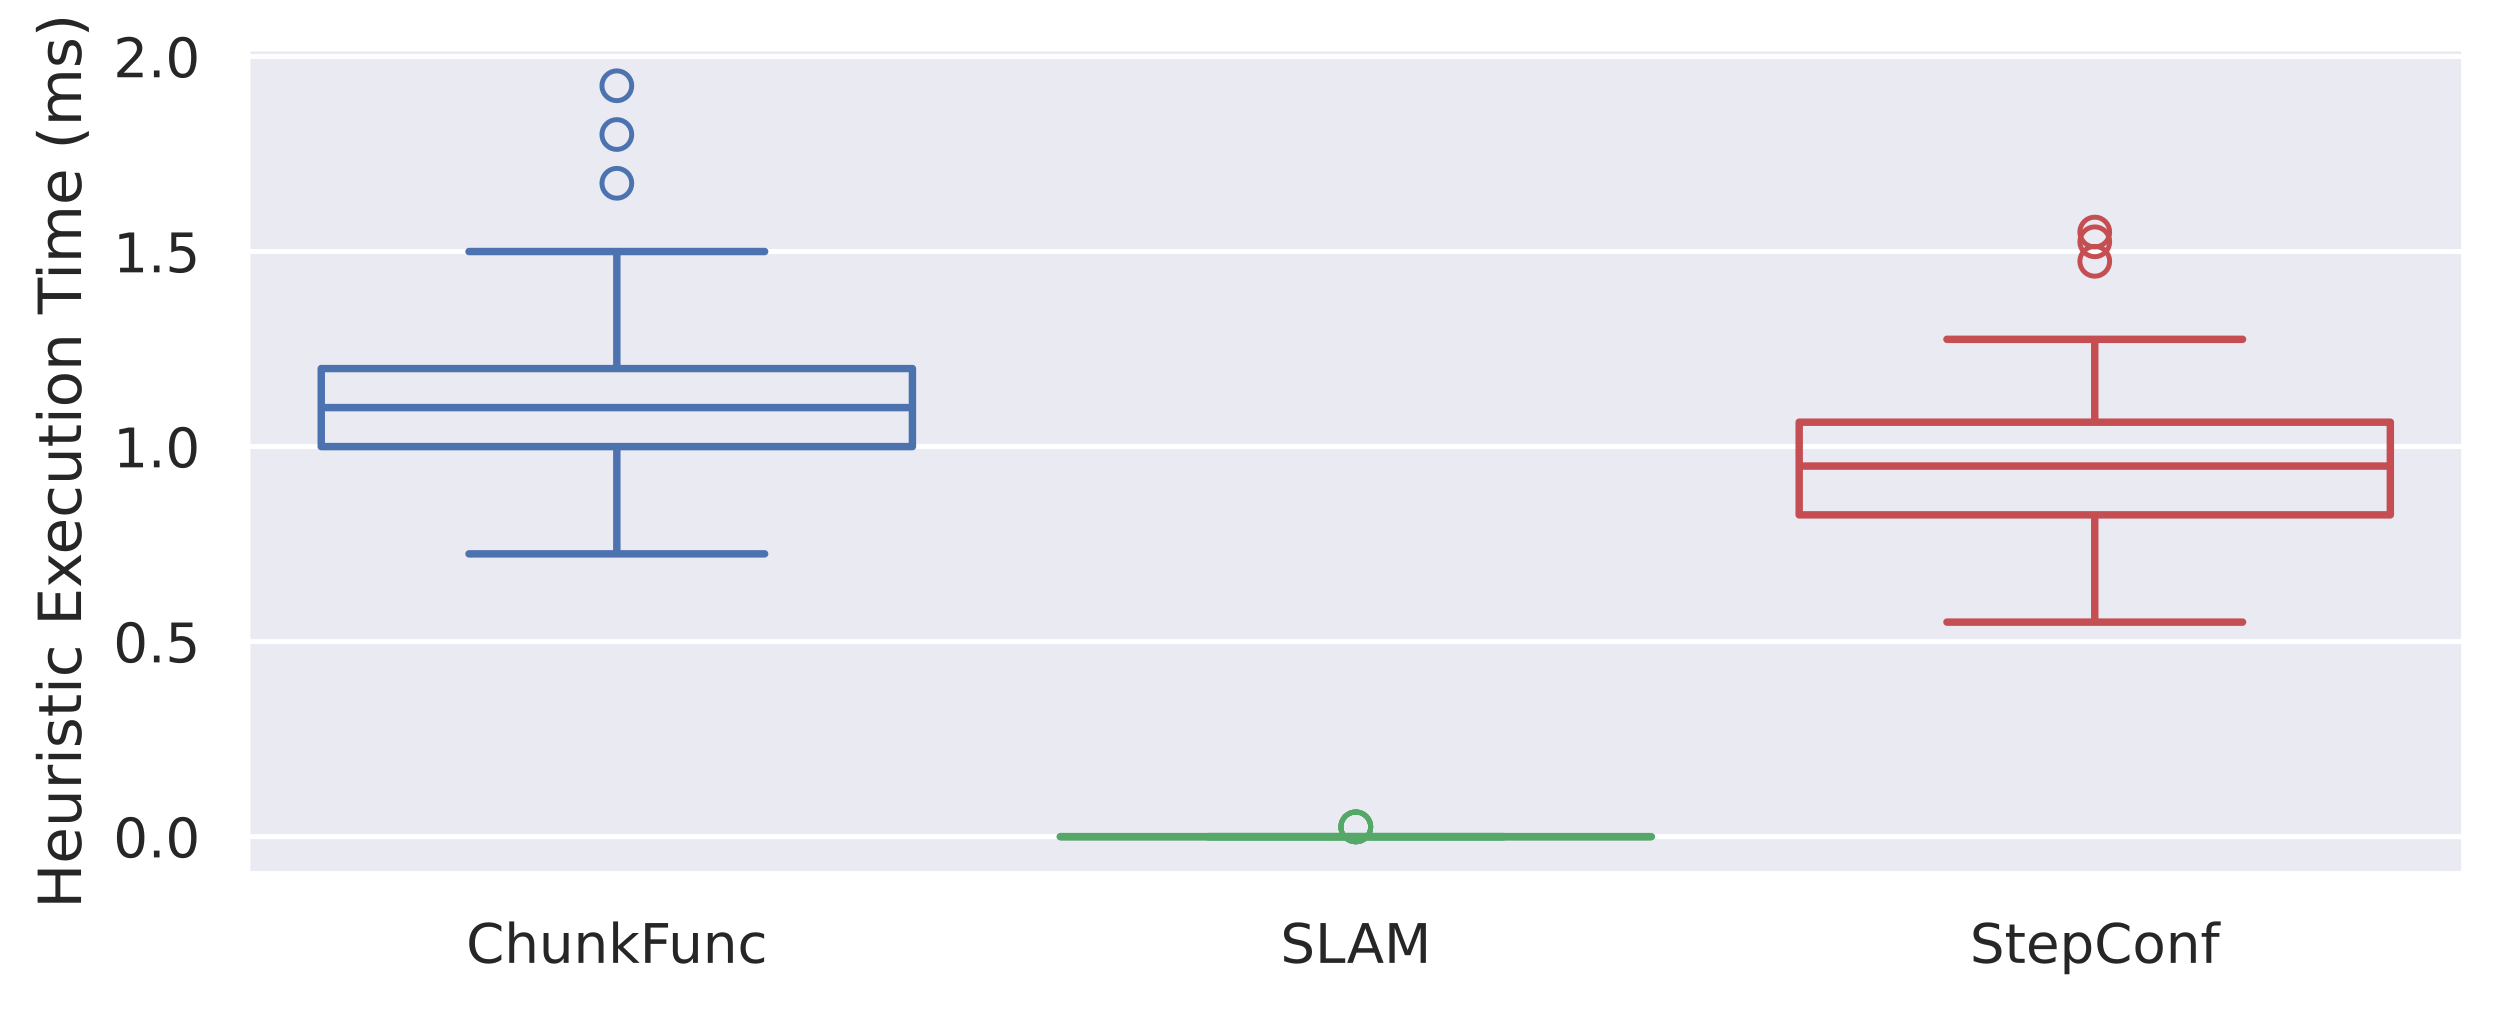
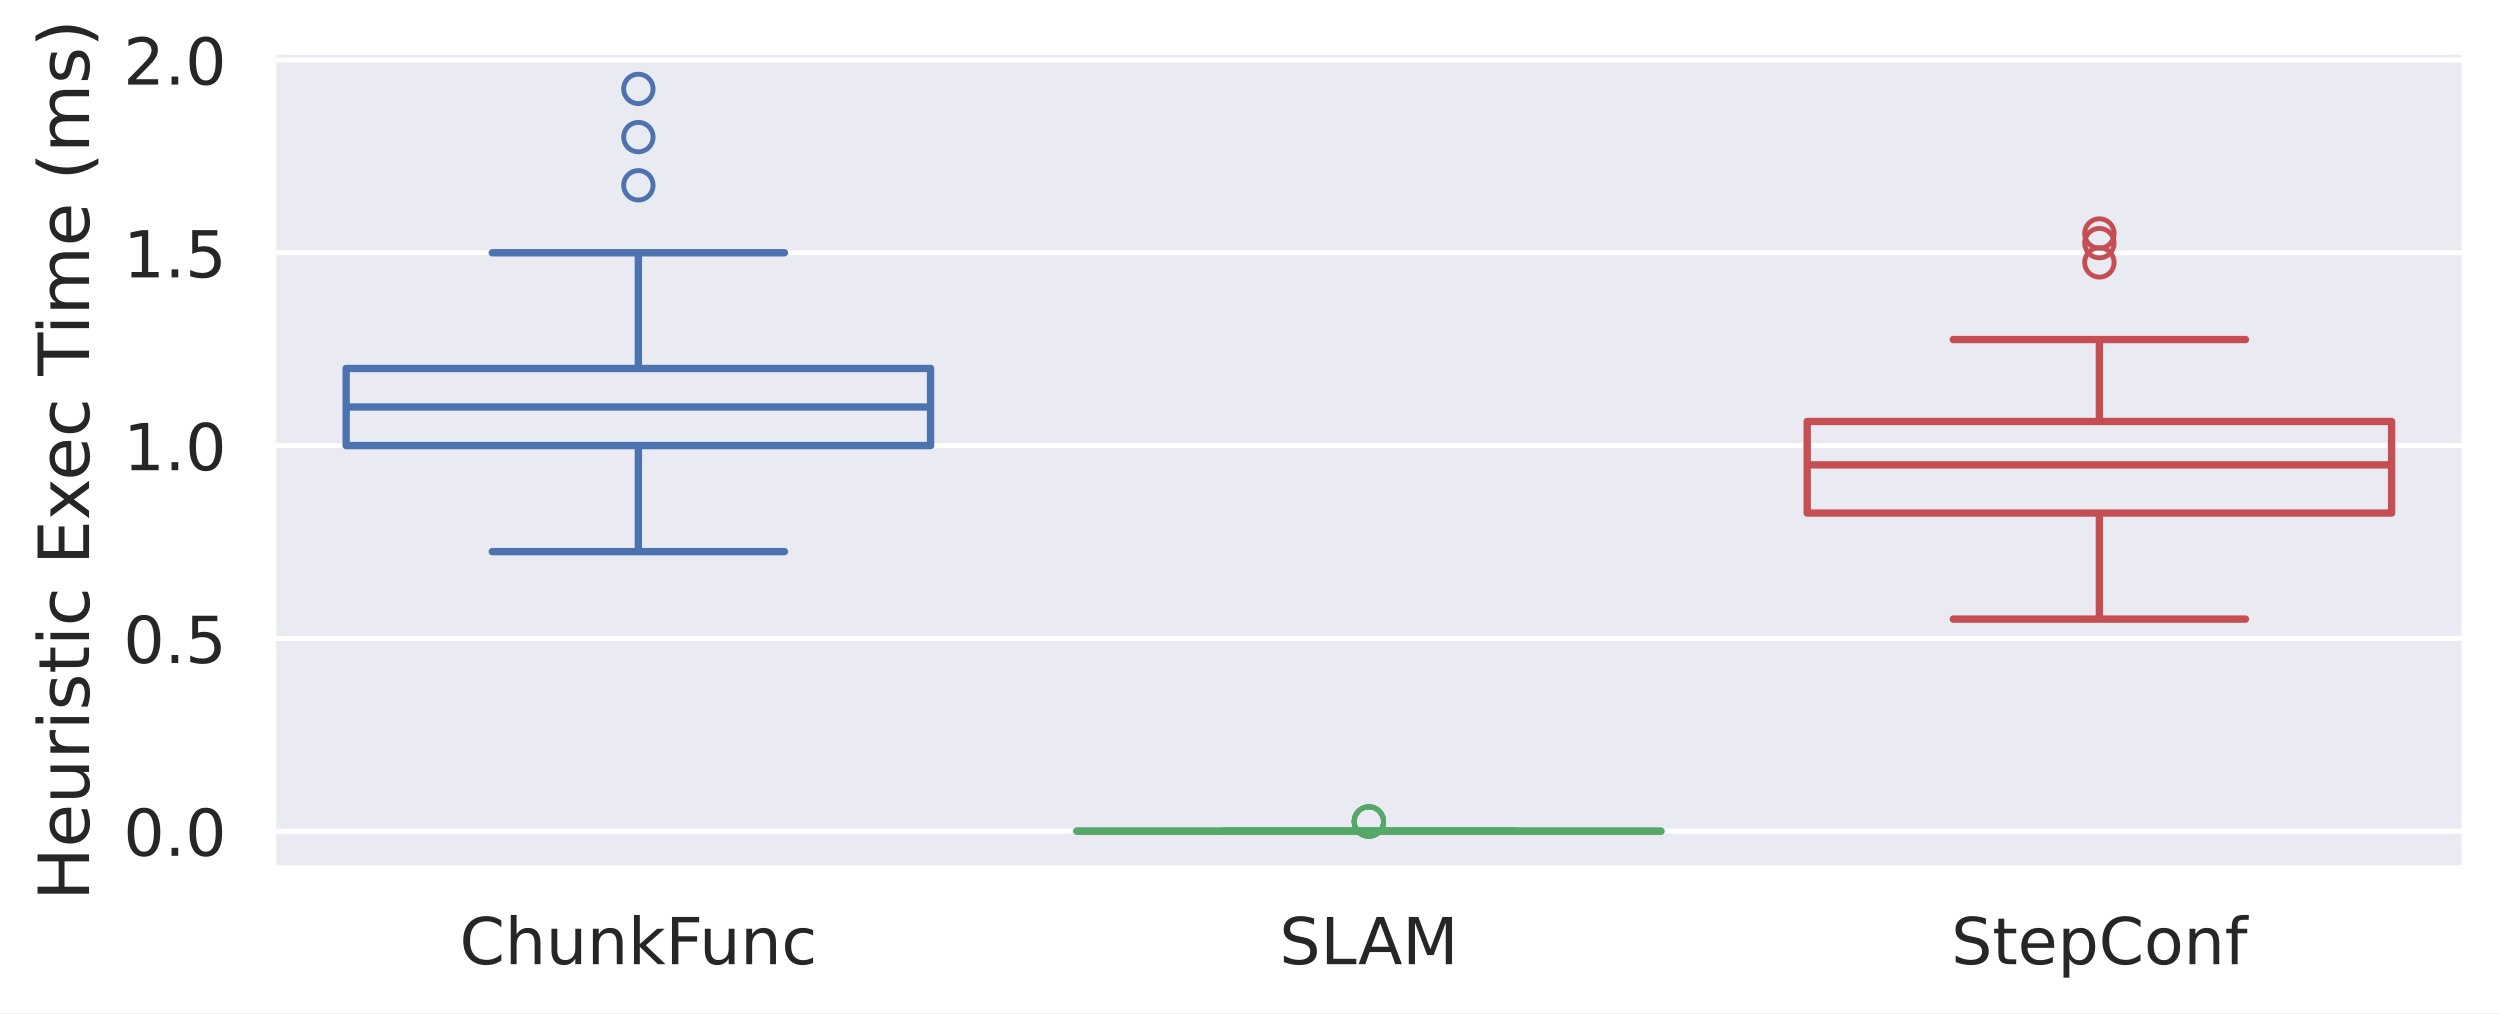
- <svg xmlns="http://www.w3.org/2000/svg" xmlns:xlink="http://www.w3.org/1999/xlink" width="503.407pt" height="203.376pt" viewBox="0 0 503.407 203.376" version="1.1">
+ <svg xmlns="http://www.w3.org/2000/svg" xmlns:xlink="http://www.w3.org/1999/xlink" width="509.229pt" height="206.341pt" viewBox="0 0 509.229 206.341" version="1.1">
  <defs>
    <style type="text/css">*{stroke-linejoin: round; stroke-linecap: butt}</style>
  </defs>
  <g id="figure_1">
    <g id="patch_1">
-       <path d="M 0 203.376  L 503.407 203.376  L 503.407 0  L 0 0  z " style="fill: #ffffff" />
+       <path d="M 0 206.341  L 509.229 206.341  L 509.229 0  L 0 0  z " style="fill: #ffffff" />
    </g>
    <g id="axes_1">
      <g id="patch_2">
-         <path d="M 49.807 176.03  L 496.207 176.03  L 496.207 9.71  L 49.807 9.71  z " style="fill: #eaeaf2" />
+         <path d="M 55.629 176.866  L 502.029 176.866  L 502.029 10.546  L 55.629 10.546  z " style="fill: #eaeaf2" />
      </g>
      <g id="matplotlib.axis_1">
        <g id="xtick_1">
          <g id="text_1">
-             <g style="fill: #262626" transform="translate(93.86867 193.8883) scale(0.11 -0.11)">
+             <g style="fill: #262626" transform="translate(93.62241 196.3958) scale(0.132 -0.132)">
              <defs>
                <path id="DejaVuSans-43" d="M 4122 4306  L 4122 3641  Q 3803 3938 3442 4084  Q 3081 4231 2675 4231  Q 1875 4231 1450 3742  Q 1025 3253 1025 2328  Q 1025 1406 1450 917  Q 1875 428 2675 428  Q 3081 428 3442 575  Q 3803 722 4122 1019  L 4122 359  Q 3791 134 3420 21  Q 3050 -91 2638 -91  Q 1578 -91 968 557  Q 359 1206 359 2328  Q 359 3453 968 4101  Q 1578 4750 2638 4750  Q 3056 4750 3426 4639  Q 3797 4528 4122 4306  z " transform="scale(0.015625)" />
                <path id="DejaVuSans-68" d="M 3513 2113  L 3513 0  L 2938 0  L 2938 2094  Q 2938 2591 2744 2837  Q 2550 3084 2163 3084  Q 1697 3084 1428 2787  Q 1159 2491 1159 1978  L 1159 0  L 581 0  L 581 4863  L 1159 4863  L 1159 2956  Q 1366 3272 1645 3428  Q 1925 3584 2291 3584  Q 2894 3584 3203 3211  Q 3513 2838 3513 2113  z " transform="scale(0.015625)" />
                <path id="DejaVuSans-75" d="M 544 1381  L 544 3500  L 1119 3500  L 1119 1403  Q 1119 906 1312 657  Q 1506 409 1894 409  Q 2359 409 2629 706  Q 2900 1003 2900 1516  L 2900 3500  L 3475 3500  L 3475 0  L 2900 0  L 2900 538  Q 2691 219 2414 64  Q 2138 -91 1772 -91  Q 1169 -91 856 284  Q 544 659 544 1381  z M 1991 3584  L 1991 3584  z " transform="scale(0.015625)" />
                <path id="DejaVuSans-6e" d="M 3513 2113  L 3513 0  L 2938 0  L 2938 2094  Q 2938 2591 2744 2837  Q 2550 3084 2163 3084  Q 1697 3084 1428 2787  Q 1159 2491 1159 1978  L 1159 0  L 581 0  L 581 3500  L 1159 3500  L 1159 2956  Q 1366 3272 1645 3428  Q 1925 3584 2291 3584  Q 2894 3584 3203 3211  Q 3513 2838 3513 2113  z " transform="scale(0.015625)" />
                <path id="DejaVuSans-6b" d="M 581 4863  L 1159 4863  L 1159 1991  L 2875 3500  L 3609 3500  L 1753 1863  L 3688 0  L 2938 0  L 1159 1709  L 1159 0  L 581 0  L 581 4863  z " transform="scale(0.015625)" />
                <path id="DejaVuSans-46" d="M 628 4666  L 3309 4666  L 3309 4134  L 1259 4134  L 1259 2759  L 3109 2759  L 3109 2228  L 1259 2228  L 1259 0  L 628 0  L 628 4666  z " transform="scale(0.015625)" />
                <path id="DejaVuSans-63" d="M 3122 3366  L 3122 2828  Q 2878 2963 2633 3030  Q 2388 3097 2138 3097  Q 1578 3097 1268 2742  Q 959 2388 959 1747  Q 959 1106 1268 751  Q 1578 397 2138 397  Q 2388 397 2633 464  Q 2878 531 3122 666  L 3122 134  Q 2881 22 2623 -34  Q 2366 -91 2075 -91  Q 1284 -91 818 406  Q 353 903 353 1747  Q 353 2603 823 3093  Q 1294 3584 2113 3584  Q 2378 3584 2631 3529  Q 2884 3475 3122 3366  z " transform="scale(0.015625)" />
              </defs>
              <use xlink:href="#DejaVuSans-43" />
              <use xlink:href="#DejaVuSans-68" x="69.824" />
              <use xlink:href="#DejaVuSans-75" x="133.203" />
              <use xlink:href="#DejaVuSans-6e" x="196.582" />
              <use xlink:href="#DejaVuSans-6b" x="259.961" />
              <use xlink:href="#DejaVuSans-46" x="317.871" />
              <use xlink:href="#DejaVuSans-75" x="369.891" />
              <use xlink:href="#DejaVuSans-6e" x="433.27" />
              <use xlink:href="#DejaVuSans-63" x="496.648" />
            </g>
          </g>
        </g>
        <g id="xtick_2">
          <g id="text_2">
-             <g style="fill: #262626" transform="translate(257.8195 193.8883) scale(0.11 -0.11)">
+             <g style="fill: #262626" transform="translate(260.6033 196.3958) scale(0.132 -0.132)">
              <defs>
                <path id="DejaVuSans-53" d="M 3425 4513  L 3425 3897  Q 3066 4069 2747 4153  Q 2428 4238 2131 4238  Q 1616 4238 1336 4038  Q 1056 3838 1056 3469  Q 1056 3159 1242 3001  Q 1428 2844 1947 2747  L 2328 2669  Q 3034 2534 3370 2195  Q 3706 1856 3706 1288  Q 3706 609 3251 259  Q 2797 -91 1919 -91  Q 1588 -91 1214 -16  Q 841 59 441 206  L 441 856  Q 825 641 1194 531  Q 1563 422 1919 422  Q 2459 422 2753 634  Q 3047 847 3047 1241  Q 3047 1584 2836 1778  Q 2625 1972 2144 2069  L 1759 2144  Q 1053 2284 737 2584  Q 422 2884 422 3419  Q 422 4038 858 4394  Q 1294 4750 2059 4750  Q 2388 4750 2728 4690  Q 3069 4631 3425 4513  z " transform="scale(0.015625)" />
                <path id="DejaVuSans-4c" d="M 628 4666  L 1259 4666  L 1259 531  L 3531 531  L 3531 0  L 628 0  L 628 4666  z " transform="scale(0.015625)" />
                <path id="DejaVuSans-41" d="M 2188 4044  L 1331 1722  L 3047 1722  L 2188 4044  z M 1831 4666  L 2547 4666  L 4325 0  L 3669 0  L 3244 1197  L 1141 1197  L 716 0  L 50 0  L 1831 4666  z " transform="scale(0.015625)" />
                <path id="DejaVuSans-4d" d="M 628 4666  L 1569 4666  L 2759 1491  L 3956 4666  L 4897 4666  L 4897 0  L 4281 0  L 4281 4097  L 3078 897  L 2444 897  L 1241 4097  L 1241 0  L 628 0  L 628 4666  z " transform="scale(0.015625)" />
              </defs>
              <use xlink:href="#DejaVuSans-53" />
              <use xlink:href="#DejaVuSans-4c" x="63.477" />
              <use xlink:href="#DejaVuSans-41" x="121.439" />
              <use xlink:href="#DejaVuSans-4d" x="189.848" />
            </g>
          </g>
        </g>
        <g id="xtick_3">
          <g id="text_3">
-             <g style="fill: #262626" transform="translate(396.6559 193.8883) scale(0.11 -0.11)">
+             <g style="fill: #262626" transform="translate(397.447 196.3958) scale(0.132 -0.132)">
              <defs>
                <path id="DejaVuSans-74" d="M 1172 4494  L 1172 3500  L 2356 3500  L 2356 3053  L 1172 3053  L 1172 1153  Q 1172 725 1289 603  Q 1406 481 1766 481  L 2356 481  L 2356 0  L 1766 0  Q 1100 0 847 248  Q 594 497 594 1153  L 594 3053  L 172 3053  L 172 3500  L 594 3500  L 594 4494  L 1172 4494  z " transform="scale(0.015625)" />
                <path id="DejaVuSans-65" d="M 3597 1894  L 3597 1613  L 953 1613  Q 991 1019 1311 708  Q 1631 397 2203 397  Q 2534 397 2845 478  Q 3156 559 3463 722  L 3463 178  Q 3153 47 2828 -22  Q 2503 -91 2169 -91  Q 1331 -91 842 396  Q 353 884 353 1716  Q 353 2575 817 3079  Q 1281 3584 2069 3584  Q 2775 3584 3186 3129  Q 3597 2675 3597 1894  z M 3022 2063  Q 3016 2534 2758 2815  Q 2500 3097 2075 3097  Q 1594 3097 1305 2825  Q 1016 2553 972 2059  L 3022 2063  z " transform="scale(0.015625)" />
                <path id="DejaVuSans-70" d="M 1159 525  L 1159 -1331  L 581 -1331  L 581 3500  L 1159 3500  L 1159 2969  Q 1341 3281 1617 3432  Q 1894 3584 2278 3584  Q 2916 3584 3314 3078  Q 3713 2572 3713 1747  Q 3713 922 3314 415  Q 2916 -91 2278 -91  Q 1894 -91 1617 61  Q 1341 213 1159 525  z M 3116 1747  Q 3116 2381 2855 2742  Q 2594 3103 2138 3103  Q 1681 3103 1420 2742  Q 1159 2381 1159 1747  Q 1159 1113 1420 752  Q 1681 391 2138 391  Q 2594 391 2855 752  Q 3116 1113 3116 1747  z " transform="scale(0.015625)" />
                <path id="DejaVuSans-6f" d="M 1959 3097  Q 1497 3097 1228 2736  Q 959 2375 959 1747  Q 959 1119 1226 758  Q 1494 397 1959 397  Q 2419 397 2687 759  Q 2956 1122 2956 1747  Q 2956 2369 2687 2733  Q 2419 3097 1959 3097  z M 1959 3584  Q 2709 3584 3137 3096  Q 3566 2609 3566 1747  Q 3566 888 3137 398  Q 2709 -91 1959 -91  Q 1206 -91 779 398  Q 353 888 353 1747  Q 353 2609 779 3096  Q 1206 3584 1959 3584  z " transform="scale(0.015625)" />
                <path id="DejaVuSans-66" d="M 2375 4863  L 2375 4384  L 1825 4384  Q 1516 4384 1395 4259  Q 1275 4134 1275 3809  L 1275 3500  L 2222 3500  L 2222 3053  L 1275 3053  L 1275 0  L 697 0  L 697 3053  L 147 3053  L 147 3500  L 697 3500  L 697 3744  Q 697 4328 969 4595  Q 1241 4863 1831 4863  L 2375 4863  z " transform="scale(0.015625)" />
              </defs>
              <use xlink:href="#DejaVuSans-53" />
              <use xlink:href="#DejaVuSans-74" x="63.477" />
              <use xlink:href="#DejaVuSans-65" x="102.686" />
              <use xlink:href="#DejaVuSans-70" x="164.209" />
              <use xlink:href="#DejaVuSans-43" x="227.686" />
              <use xlink:href="#DejaVuSans-6f" x="297.51" />
              <use xlink:href="#DejaVuSans-6e" x="358.691" />
              <use xlink:href="#DejaVuSans-66" x="422.07" />
            </g>
          </g>
        </g>
      </g>
      <g id="matplotlib.axis_2">
        <g id="ytick_1">
          <g id="line2d_1">
-             <path d="M 49.807 168.47  L 496.207 168.47  " clip-path="url(#pad2df14282)" style="fill: none; stroke: #ffffff; stroke-linecap: round" />
+             <path d="M 55.629 169.306  L 502.029 169.306  " clip-path="url(#p990faedbab)" style="fill: none; stroke: #ffffff; stroke-linecap: round" />
          </g>
          <g id="text_4">
-             <g style="fill: #262626" transform="translate(22.81375 172.6492) scale(0.11 -0.11)">
+             <g style="fill: #262626" transform="translate(25.1365 174.3208) scale(0.132 -0.132)">
              <defs>
                <path id="DejaVuSans-30" d="M 2034 4250  Q 1547 4250 1301 3770  Q 1056 3291 1056 2328  Q 1056 1369 1301 889  Q 1547 409 2034 409  Q 2525 409 2770 889  Q 3016 1369 3016 2328  Q 3016 3291 2770 3770  Q 2525 4250 2034 4250  z M 2034 4750  Q 2819 4750 3233 4129  Q 3647 3509 3647 2328  Q 3647 1150 3233 529  Q 2819 -91 2034 -91  Q 1250 -91 836 529  Q 422 1150 422 2328  Q 422 3509 836 4129  Q 1250 4750 2034 4750  z " transform="scale(0.015625)" />
                <path id="DejaVuSans-2e" d="M 684 794  L 1344 794  L 1344 0  L 684 0  L 684 794  z " transform="scale(0.015625)" />
              </defs>
              <use xlink:href="#DejaVuSans-30" />
              <use xlink:href="#DejaVuSans-2e" x="63.623" />
              <use xlink:href="#DejaVuSans-30" x="95.41" />
            </g>
          </g>
        </g>
        <g id="ytick_2">
          <g id="line2d_2">
-             <path d="M 49.807 129.197  L 496.207 129.197  " clip-path="url(#pad2df14282)" style="fill: none; stroke: #ffffff; stroke-linecap: round" />
+             <path d="M 55.629 130.033  L 502.029 130.033  " clip-path="url(#p990faedbab)" style="fill: none; stroke: #ffffff; stroke-linecap: round" />
          </g>
          <g id="text_5">
-             <g style="fill: #262626" transform="translate(22.81375 133.3765) scale(0.11 -0.11)">
+             <g style="fill: #262626" transform="translate(25.1365 135.0481) scale(0.132 -0.132)">
              <defs>
                <path id="DejaVuSans-35" d="M 691 4666  L 3169 4666  L 3169 4134  L 1269 4134  L 1269 2991  Q 1406 3038 1543 3061  Q 1681 3084 1819 3084  Q 2600 3084 3056 2656  Q 3513 2228 3513 1497  Q 3513 744 3044 326  Q 2575 -91 1722 -91  Q 1428 -91 1123 -41  Q 819 9 494 109  L 494 744  Q 775 591 1075 516  Q 1375 441 1709 441  Q 2250 441 2565 725  Q 2881 1009 2881 1497  Q 2881 1984 2565 2268  Q 2250 2553 1709 2553  Q 1456 2553 1204 2497  Q 953 2441 691 2322  L 691 4666  z " transform="scale(0.015625)" />
              </defs>
              <use xlink:href="#DejaVuSans-30" />
              <use xlink:href="#DejaVuSans-2e" x="63.623" />
              <use xlink:href="#DejaVuSans-35" x="95.41" />
            </g>
          </g>
        </g>
        <g id="ytick_3">
          <g id="line2d_3">
-             <path d="M 49.807 89.925  L 496.207 89.925  " clip-path="url(#pad2df14282)" style="fill: none; stroke: #ffffff; stroke-linecap: round" />
+             <path d="M 55.629 90.76  L 502.029 90.76  " clip-path="url(#p990faedbab)" style="fill: none; stroke: #ffffff; stroke-linecap: round" />
          </g>
          <g id="text_6">
-             <g style="fill: #262626" transform="translate(22.81375 94.10374) scale(0.11 -0.11)">
+             <g style="fill: #262626" transform="translate(25.1365 95.77539) scale(0.132 -0.132)">
              <defs>
                <path id="DejaVuSans-31" d="M 794 531  L 1825 531  L 1825 4091  L 703 3866  L 703 4441  L 1819 4666  L 2450 4666  L 2450 531  L 3481 531  L 3481 0  L 794 0  L 794 531  z " transform="scale(0.015625)" />
              </defs>
              <use xlink:href="#DejaVuSans-31" />
              <use xlink:href="#DejaVuSans-2e" x="63.623" />
              <use xlink:href="#DejaVuSans-30" x="95.41" />
            </g>
          </g>
        </g>
        <g id="ytick_4">
          <g id="line2d_4">
-             <path d="M 49.807 50.652  L 496.207 50.652  " clip-path="url(#pad2df14282)" style="fill: none; stroke: #ffffff; stroke-linecap: round" />
+             <path d="M 55.629 51.488  L 502.029 51.488  " clip-path="url(#p990faedbab)" style="fill: none; stroke: #ffffff; stroke-linecap: round" />
          </g>
          <g id="text_7">
-             <g style="fill: #262626" transform="translate(22.81375 54.83101) scale(0.11 -0.11)">
+             <g style="fill: #262626" transform="translate(25.1365 56.50267) scale(0.132 -0.132)">
              <use xlink:href="#DejaVuSans-31" />
              <use xlink:href="#DejaVuSans-2e" x="63.623" />
              <use xlink:href="#DejaVuSans-35" x="95.41" />
            </g>
          </g>
        </g>
        <g id="ytick_5">
          <g id="line2d_5">
-             <path d="M 49.807 11.379  L 496.207 11.379  " clip-path="url(#pad2df14282)" style="fill: none; stroke: #ffffff; stroke-linecap: round" />
+             <path d="M 55.629 12.215  L 502.029 12.215  " clip-path="url(#p990faedbab)" style="fill: none; stroke: #ffffff; stroke-linecap: round" />
          </g>
          <g id="text_8">
-             <g style="fill: #262626" transform="translate(22.81375 15.55828) scale(0.11 -0.11)">
+             <g style="fill: #262626" transform="translate(25.1365 17.22994) scale(0.132 -0.132)">
              <defs>
                <path id="DejaVuSans-32" d="M 1228 531  L 3431 531  L 3431 0  L 469 0  L 469 531  Q 828 903 1448 1529  Q 2069 2156 2228 2338  Q 2531 2678 2651 2914  Q 2772 3150 2772 3378  Q 2772 3750 2511 3984  Q 2250 4219 1831 4219  Q 1534 4219 1204 4116  Q 875 4013 500 3803  L 500 4441  Q 881 4594 1212 4672  Q 1544 4750 1819 4750  Q 2544 4750 2975 4387  Q 3406 4025 3406 3419  Q 3406 3131 3298 2873  Q 3191 2616 2906 2266  Q 2828 2175 2409 1742  Q 1991 1309 1228 531  z " transform="scale(0.015625)" />
              </defs>
              <use xlink:href="#DejaVuSans-32" />
              <use xlink:href="#DejaVuSans-2e" x="63.623" />
              <use xlink:href="#DejaVuSans-30" x="95.41" />
            </g>
          </g>
        </g>
        <g id="text_9">
-           <g style="fill: #262626" transform="translate(16.31812 182.9479) rotate(-90) scale(0.12 -0.12)">
+           <g style="fill: #262626" transform="translate(18.14175 183.4449) rotate(-90) scale(0.144 -0.144)">
            <defs>
              <path id="DejaVuSans-48" d="M 628 4666  L 1259 4666  L 1259 2753  L 3553 2753  L 3553 4666  L 4184 4666  L 4184 0  L 3553 0  L 3553 2222  L 1259 2222  L 1259 0  L 628 0  L 628 4666  z " transform="scale(0.015625)" />
              <path id="DejaVuSans-72" d="M 2631 2963  Q 2534 3019 2420 3045  Q 2306 3072 2169 3072  Q 1681 3072 1420 2755  Q 1159 2438 1159 1844  L 1159 0  L 581 0  L 581 3500  L 1159 3500  L 1159 2956  Q 1341 3275 1631 3429  Q 1922 3584 2338 3584  Q 2397 3584 2469 3576  Q 2541 3569 2628 3553  L 2631 2963  z " transform="scale(0.015625)" />
              <path id="DejaVuSans-69" d="M 603 3500  L 1178 3500  L 1178 0  L 603 0  L 603 3500  z M 603 4863  L 1178 4863  L 1178 4134  L 603 4134  L 603 4863  z " transform="scale(0.015625)" />
              <path id="DejaVuSans-73" d="M 2834 3397  L 2834 2853  Q 2591 2978 2328 3040  Q 2066 3103 1784 3103  Q 1356 3103 1142 2972  Q 928 2841 928 2578  Q 928 2378 1081 2264  Q 1234 2150 1697 2047  L 1894 2003  Q 2506 1872 2764 1633  Q 3022 1394 3022 966  Q 3022 478 2636 193  Q 2250 -91 1575 -91  Q 1294 -91 989 -36  Q 684 19 347 128  L 347 722  Q 666 556 975 473  Q 1284 391 1588 391  Q 1994 391 2212 530  Q 2431 669 2431 922  Q 2431 1156 2273 1281  Q 2116 1406 1581 1522  L 1381 1569  Q 847 1681 609 1914  Q 372 2147 372 2553  Q 372 3047 722 3315  Q 1072 3584 1716 3584  Q 2034 3584 2315 3537  Q 2597 3491 2834 3397  z " transform="scale(0.015625)" />
              <path id="DejaVuSans-20" transform="scale(0.015625)" />
              <path id="DejaVuSans-45" d="M 628 4666  L 3578 4666  L 3578 4134  L 1259 4134  L 1259 2753  L 3481 2753  L 3481 2222  L 1259 2222  L 1259 531  L 3634 531  L 3634 0  L 628 0  L 628 4666  z " transform="scale(0.015625)" />
              <path id="DejaVuSans-78" d="M 3513 3500  L 2247 1797  L 3578 0  L 2900 0  L 1881 1375  L 863 0  L 184 0  L 1544 1831  L 300 3500  L 978 3500  L 1906 2253  L 2834 3500  L 3513 3500  z " transform="scale(0.015625)" />
              <path id="DejaVuSans-54" d="M -19 4666  L 3928 4666  L 3928 4134  L 2272 4134  L 2272 0  L 1638 0  L 1638 4134  L -19 4134  L -19 4666  z " transform="scale(0.015625)" />
              <path id="DejaVuSans-6d" d="M 3328 2828  Q 3544 3216 3844 3400  Q 4144 3584 4550 3584  Q 5097 3584 5394 3201  Q 5691 2819 5691 2113  L 5691 0  L 5113 0  L 5113 2094  Q 5113 2597 4934 2840  Q 4756 3084 4391 3084  Q 3944 3084 3684 2787  Q 3425 2491 3425 1978  L 3425 0  L 2847 0  L 2847 2094  Q 2847 2600 2669 2842  Q 2491 3084 2119 3084  Q 1678 3084 1418 2786  Q 1159 2488 1159 1978  L 1159 0  L 581 0  L 581 3500  L 1159 3500  L 1159 2956  Q 1356 3278 1631 3431  Q 1906 3584 2284 3584  Q 2666 3584 2933 3390  Q 3200 3197 3328 2828  z " transform="scale(0.015625)" />
              <path id="DejaVuSans-28" d="M 1984 4856  Q 1566 4138 1362 3434  Q 1159 2731 1159 2009  Q 1159 1288 1364 580  Q 1569 -128 1984 -844  L 1484 -844  Q 1016 -109 783 600  Q 550 1309 550 2009  Q 550 2706 781 3412  Q 1013 4119 1484 4856  L 1984 4856  z " transform="scale(0.015625)" />
              <path id="DejaVuSans-29" d="M 513 4856  L 1013 4856  Q 1481 4119 1714 3412  Q 1947 2706 1947 2009  Q 1947 1309 1714 600  Q 1481 -109 1013 -844  L 513 -844  Q 928 -128 1133 580  Q 1338 1288 1338 2009  Q 1338 2731 1133 3434  Q 928 4138 513 4856  z " transform="scale(0.015625)" />
            </defs>
            <use xlink:href="#DejaVuSans-48" />
            <use xlink:href="#DejaVuSans-65" x="75.195" />
            <use xlink:href="#DejaVuSans-75" x="136.719" />
            <use xlink:href="#DejaVuSans-72" x="200.098" />
            <use xlink:href="#DejaVuSans-69" x="241.211" />
            <use xlink:href="#DejaVuSans-73" x="268.994" />
            <use xlink:href="#DejaVuSans-74" x="321.094" />
            <use xlink:href="#DejaVuSans-69" x="360.303" />
            <use xlink:href="#DejaVuSans-63" x="388.086" />
            <use xlink:href="#DejaVuSans-20" x="443.066" />
            <use xlink:href="#DejaVuSans-45" x="474.854" />
            <use xlink:href="#DejaVuSans-78" x="538.037" />
            <use xlink:href="#DejaVuSans-65" x="594.092" />
            <use xlink:href="#DejaVuSans-63" x="655.615" />
-             <use xlink:href="#DejaVuSans-75" x="710.596" />
-             <use xlink:href="#DejaVuSans-74" x="773.975" />
-             <use xlink:href="#DejaVuSans-69" x="813.184" />
-             <use xlink:href="#DejaVuSans-6f" x="840.967" />
-             <use xlink:href="#DejaVuSans-6e" x="902.148" />
-             <use xlink:href="#DejaVuSans-20" x="965.527" />
-             <use xlink:href="#DejaVuSans-54" x="997.314" />
-             <use xlink:href="#DejaVuSans-69" x="1055.273" />
-             <use xlink:href="#DejaVuSans-6d" x="1083.057" />
-             <use xlink:href="#DejaVuSans-65" x="1180.469" />
-             <use xlink:href="#DejaVuSans-20" x="1241.992" />
-             <use xlink:href="#DejaVuSans-28" x="1273.779" />
-             <use xlink:href="#DejaVuSans-6d" x="1312.793" />
-             <use xlink:href="#DejaVuSans-73" x="1410.205" />
-             <use xlink:href="#DejaVuSans-29" x="1462.305" />
+             <use xlink:href="#DejaVuSans-20" x="710.596" />
+             <use xlink:href="#DejaVuSans-54" x="742.383" />
+             <use xlink:href="#DejaVuSans-69" x="800.342" />
+             <use xlink:href="#DejaVuSans-6d" x="828.125" />
+             <use xlink:href="#DejaVuSans-65" x="925.537" />
+             <use xlink:href="#DejaVuSans-20" x="987.061" />
+             <use xlink:href="#DejaVuSans-28" x="1018.848" />
+             <use xlink:href="#DejaVuSans-6d" x="1057.861" />
+             <use xlink:href="#DejaVuSans-73" x="1155.273" />
+             <use xlink:href="#DejaVuSans-29" x="1207.373" />
          </g>
        </g>
      </g>
      <g id="line2d_6">
-         <path d="M 64.687 89.925  L 183.727 89.925  L 183.727 74.216  L 64.687 74.216  L 64.687 89.925  " clip-path="url(#pad2df14282)" style="fill: none; stroke: #4c72b0; stroke-width: 1.5; stroke-linecap: round" />
+         <path d="M 70.509 90.76  L 189.549 90.76  L 189.549 75.051  L 70.509 75.051  L 70.509 90.76  " clip-path="url(#p990faedbab)" style="fill: none; stroke: #4c72b0; stroke-width: 1.5; stroke-linecap: round" />
      </g>
      <g id="line2d_7">
-         <path d="M 124.207 89.925  L 124.207 111.525  " clip-path="url(#pad2df14282)" style="fill: none; stroke: #4c72b0; stroke-width: 1.5" />
+         <path d="M 130.029 90.76  L 130.029 112.36  " clip-path="url(#p990faedbab)" style="fill: none; stroke: #4c72b0; stroke-width: 1.5" />
      </g>
      <g id="line2d_8">
-         <path d="M 124.207 74.216  L 124.207 50.652  " clip-path="url(#pad2df14282)" style="fill: none; stroke: #4c72b0; stroke-width: 1.5" />
+         <path d="M 130.029 75.051  L 130.029 51.488  " clip-path="url(#p990faedbab)" style="fill: none; stroke: #4c72b0; stroke-width: 1.5" />
      </g>
      <g id="line2d_9">
-         <path d="M 94.447 111.525  L 153.967 111.525  " clip-path="url(#pad2df14282)" style="fill: none; stroke: #4c72b0; stroke-width: 1.5; stroke-linecap: round" />
+         <path d="M 100.269 112.36  L 159.789 112.36  " clip-path="url(#p990faedbab)" style="fill: none; stroke: #4c72b0; stroke-width: 1.5; stroke-linecap: round" />
      </g>
      <g id="line2d_10">
-         <path d="M 94.447 50.652  L 153.967 50.652  " clip-path="url(#pad2df14282)" style="fill: none; stroke: #4c72b0; stroke-width: 1.5; stroke-linecap: round" />
+         <path d="M 100.269 51.488  L 159.789 51.488  " clip-path="url(#p990faedbab)" style="fill: none; stroke: #4c72b0; stroke-width: 1.5; stroke-linecap: round" />
      </g>
      <g id="line2d_11">
        <defs>
-           <path id="ma5930c7354" d="M 0 3  C 0.796 3 1.559 2.684 2.121 2.121  C 2.684 1.559 3 0.796 3 0  C 3 -0.796 2.684 -1.559 2.121 -2.121  C 1.559 -2.684 0.796 -3 0 -3  C -0.796 -3 -1.559 -2.684 -2.121 -2.121  C -2.684 -1.559 -3 -0.796 -3 0  C -3 0.796 -2.684 1.559 -2.121 2.121  C -1.559 2.684 -0.796 3 0 3  z " style="stroke: #4c72b0" />
+           <path id="mfc2e44f53b" d="M 0 3  C 0.796 3 1.559 2.684 2.121 2.121  C 2.684 1.559 3 0.796 3 0  C 3 -0.796 2.684 -1.559 2.121 -2.121  C 1.559 -2.684 0.796 -3 0 -3  C -0.796 -3 -1.559 -2.684 -2.121 -2.121  C -2.684 -1.559 -3 -0.796 -3 0  C -3 0.796 -2.684 1.559 -2.121 2.121  C -1.559 2.684 -0.796 3 0 3  z " style="stroke: #4c72b0" />
        </defs>
-         <g clip-path="url(#pad2df14282)">
-           <use xlink:href="#ma5930c7354" x="124.207" y="17.27" style="fill-opacity: 0; stroke: #4c72b0" />
-           <use xlink:href="#ma5930c7354" x="124.207" y="27.088" style="fill-opacity: 0; stroke: #4c72b0" />
-           <use xlink:href="#ma5930c7354" x="124.207" y="36.906" style="fill-opacity: 0; stroke: #4c72b0" />
+         <g clip-path="url(#p990faedbab)">
+           <use xlink:href="#mfc2e44f53b" x="130.029" y="18.106" style="fill-opacity: 0; stroke: #4c72b0" />
+           <use xlink:href="#mfc2e44f53b" x="130.029" y="27.924" style="fill-opacity: 0; stroke: #4c72b0" />
+           <use xlink:href="#mfc2e44f53b" x="130.029" y="37.742" style="fill-opacity: 0; stroke: #4c72b0" />
        </g>
      </g>
      <g id="line2d_12">
-         <path d="M 213.487 168.47  L 332.527 168.47  L 332.527 168.47  L 213.487 168.47  L 213.487 168.47  " clip-path="url(#pad2df14282)" style="fill: none; stroke: #55a868; stroke-width: 1.5; stroke-linecap: round" />
+         <path d="M 219.309 169.306  L 338.349 169.306  L 338.349 169.306  L 219.309 169.306  L 219.309 169.306  " clip-path="url(#p990faedbab)" style="fill: none; stroke: #55a868; stroke-width: 1.5; stroke-linecap: round" />
      </g>
      <g id="line2d_13">
-         <path d="M 273.007 168.47  L 273.007 168.47  " clip-path="url(#pad2df14282)" style="fill: none; stroke: #55a868; stroke-width: 1.5" />
+         <path d="M 278.829 169.306  L 278.829 169.306  " clip-path="url(#p990faedbab)" style="fill: none; stroke: #55a868; stroke-width: 1.5" />
      </g>
      <g id="line2d_14">
-         <path d="M 273.007 168.47  L 273.007 168.47  " clip-path="url(#pad2df14282)" style="fill: none; stroke: #55a868; stroke-width: 1.5" />
+         <path d="M 278.829 169.306  L 278.829 169.306  " clip-path="url(#p990faedbab)" style="fill: none; stroke: #55a868; stroke-width: 1.5" />
      </g>
      <g id="line2d_15">
-         <path d="M 243.247 168.47  L 302.767 168.47  " clip-path="url(#pad2df14282)" style="fill: none; stroke: #55a868; stroke-width: 1.5; stroke-linecap: round" />
+         <path d="M 249.069 169.306  L 308.589 169.306  " clip-path="url(#p990faedbab)" style="fill: none; stroke: #55a868; stroke-width: 1.5; stroke-linecap: round" />
      </g>
      <g id="line2d_16">
-         <path d="M 243.247 168.47  L 302.767 168.47  " clip-path="url(#pad2df14282)" style="fill: none; stroke: #55a868; stroke-width: 1.5; stroke-linecap: round" />
+         <path d="M 249.069 169.306  L 308.589 169.306  " clip-path="url(#p990faedbab)" style="fill: none; stroke: #55a868; stroke-width: 1.5; stroke-linecap: round" />
      </g>
      <g id="line2d_17">
        <defs>
-           <path id="mf06a5763eb" d="M 0 3  C 0.796 3 1.559 2.684 2.121 2.121  C 2.684 1.559 3 0.796 3 0  C 3 -0.796 2.684 -1.559 2.121 -2.121  C 1.559 -2.684 0.796 -3 0 -3  C -0.796 -3 -1.559 -2.684 -2.121 -2.121  C -2.684 -1.559 -3 -0.796 -3 0  C -3 0.796 -2.684 1.559 -2.121 2.121  C -1.559 2.684 -0.796 3 0 3  z " style="stroke: #55a868" />
+           <path id="m5f3b930176" d="M 0 3  C 0.796 3 1.559 2.684 2.121 2.121  C 2.684 1.559 3 0.796 3 0  C 3 -0.796 2.684 -1.559 2.121 -2.121  C 1.559 -2.684 0.796 -3 0 -3  C -0.796 -3 -1.559 -2.684 -2.121 -2.121  C -2.684 -1.559 -3 -0.796 -3 0  C -3 0.796 -2.684 1.559 -2.121 2.121  C -1.559 2.684 -0.796 3 0 3  z " style="stroke: #55a868" />
        </defs>
-         <g clip-path="url(#pad2df14282)">
-           <use xlink:href="#mf06a5763eb" x="273.007" y="166.506" style="fill-opacity: 0; stroke: #55a868" />
-           <use xlink:href="#mf06a5763eb" x="273.007" y="166.506" style="fill-opacity: 0; stroke: #55a868" />
-           <use xlink:href="#mf06a5763eb" x="273.007" y="166.506" style="fill-opacity: 0; stroke: #55a868" />
-           <use xlink:href="#mf06a5763eb" x="273.007" y="166.506" style="fill-opacity: 0; stroke: #55a868" />
-           <use xlink:href="#mf06a5763eb" x="273.007" y="166.506" style="fill-opacity: 0; stroke: #55a868" />
+         <g clip-path="url(#p990faedbab)">
+           <use xlink:href="#m5f3b930176" x="278.829" y="167.342" style="fill-opacity: 0; stroke: #55a868" />
+           <use xlink:href="#m5f3b930176" x="278.829" y="167.342" style="fill-opacity: 0; stroke: #55a868" />
+           <use xlink:href="#m5f3b930176" x="278.829" y="167.342" style="fill-opacity: 0; stroke: #55a868" />
+           <use xlink:href="#m5f3b930176" x="278.829" y="167.342" style="fill-opacity: 0; stroke: #55a868" />
+           <use xlink:href="#m5f3b930176" x="278.829" y="167.342" style="fill-opacity: 0; stroke: #55a868" />
        </g>
      </g>
      <g id="line2d_18">
-         <path d="M 362.287 103.67  L 481.327 103.67  L 481.327 85.016  L 362.287 85.016  L 362.287 103.67  " clip-path="url(#pad2df14282)" style="fill: none; stroke: #c44e52; stroke-width: 1.5; stroke-linecap: round" />
+         <path d="M 368.109 104.506  L 487.149 104.506  L 487.149 85.851  L 368.109 85.851  L 368.109 104.506  " clip-path="url(#p990faedbab)" style="fill: none; stroke: #c44e52; stroke-width: 1.5; stroke-linecap: round" />
      </g>
      <g id="line2d_19">
-         <path d="M 421.807 103.67  L 421.807 125.27  " clip-path="url(#pad2df14282)" style="fill: none; stroke: #c44e52; stroke-width: 1.5" />
+         <path d="M 427.629 104.506  L 427.629 126.106  " clip-path="url(#p990faedbab)" style="fill: none; stroke: #c44e52; stroke-width: 1.5" />
      </g>
      <g id="line2d_20">
-         <path d="M 421.807 85.016  L 421.807 68.325  " clip-path="url(#pad2df14282)" style="fill: none; stroke: #c44e52; stroke-width: 1.5" />
+         <path d="M 427.629 85.851  L 427.629 69.16  " clip-path="url(#p990faedbab)" style="fill: none; stroke: #c44e52; stroke-width: 1.5" />
      </g>
      <g id="line2d_21">
-         <path d="M 392.047 125.27  L 451.567 125.27  " clip-path="url(#pad2df14282)" style="fill: none; stroke: #c44e52; stroke-width: 1.5; stroke-linecap: round" />
+         <path d="M 397.869 126.106  L 457.389 126.106  " clip-path="url(#p990faedbab)" style="fill: none; stroke: #c44e52; stroke-width: 1.5; stroke-linecap: round" />
      </g>
      <g id="line2d_22">
-         <path d="M 392.047 68.325  L 451.567 68.325  " clip-path="url(#pad2df14282)" style="fill: none; stroke: #c44e52; stroke-width: 1.5; stroke-linecap: round" />
+         <path d="M 397.869 69.16  L 457.389 69.16  " clip-path="url(#p990faedbab)" style="fill: none; stroke: #c44e52; stroke-width: 1.5; stroke-linecap: round" />
      </g>
      <g id="line2d_23">
        <defs>
-           <path id="mf283f5e18c" d="M 0 3  C 0.796 3 1.559 2.684 2.121 2.121  C 2.684 1.559 3 0.796 3 0  C 3 -0.796 2.684 -1.559 2.121 -2.121  C 1.559 -2.684 0.796 -3 0 -3  C -0.796 -3 -1.559 -2.684 -2.121 -2.121  C -2.684 -1.559 -3 -0.796 -3 0  C -3 0.796 -2.684 1.559 -2.121 2.121  C -1.559 2.684 -0.796 3 0 3  z " style="stroke: #c44e52" />
+           <path id="m2ad58624cf" d="M 0 3  C 0.796 3 1.559 2.684 2.121 2.121  C 2.684 1.559 3 0.796 3 0  C 3 -0.796 2.684 -1.559 2.121 -2.121  C 1.559 -2.684 0.796 -3 0 -3  C -0.796 -3 -1.559 -2.684 -2.121 -2.121  C -2.684 -1.559 -3 -0.796 -3 0  C -3 0.796 -2.684 1.559 -2.121 2.121  C -1.559 2.684 -0.796 3 0 3  z " style="stroke: #c44e52" />
        </defs>
-         <g clip-path="url(#pad2df14282)">
-           <use xlink:href="#mf283f5e18c" x="421.807" y="48.688" style="fill-opacity: 0; stroke: #c44e52" />
-           <use xlink:href="#mf283f5e18c" x="421.807" y="52.616" style="fill-opacity: 0; stroke: #c44e52" />
-           <use xlink:href="#mf283f5e18c" x="421.807" y="46.725" style="fill-opacity: 0; stroke: #c44e52" />
+         <g clip-path="url(#p990faedbab)">
+           <use xlink:href="#m2ad58624cf" x="427.629" y="49.524" style="fill-opacity: 0; stroke: #c44e52" />
+           <use xlink:href="#m2ad58624cf" x="427.629" y="53.451" style="fill-opacity: 0; stroke: #c44e52" />
+           <use xlink:href="#m2ad58624cf" x="427.629" y="47.56" style="fill-opacity: 0; stroke: #c44e52" />
        </g>
      </g>
      <g id="line2d_24">
-         <path d="M 64.687 82.07  L 183.727 82.07  " clip-path="url(#pad2df14282)" style="fill: none; stroke: #4c72b0; stroke-width: 1.5" />
+         <path d="M 70.509 82.906  L 189.549 82.906  " clip-path="url(#p990faedbab)" style="fill: none; stroke: #4c72b0; stroke-width: 1.5" />
      </g>
      <g id="line2d_25">
-         <path d="M 213.487 168.47  L 332.527 168.47  " clip-path="url(#pad2df14282)" style="fill: none; stroke: #55a868; stroke-width: 1.5" />
+         <path d="M 219.309 169.306  L 338.349 169.306  " clip-path="url(#p990faedbab)" style="fill: none; stroke: #55a868; stroke-width: 1.5" />
      </g>
      <g id="line2d_26">
-         <path d="M 362.287 93.852  L 481.327 93.852  " clip-path="url(#pad2df14282)" style="fill: none; stroke: #c44e52; stroke-width: 1.5" />
+         <path d="M 368.109 94.688  L 487.149 94.688  " clip-path="url(#p990faedbab)" style="fill: none; stroke: #c44e52; stroke-width: 1.5" />
      </g>
      <g id="patch_3">
-         <path d="M 49.807 176.03  L 49.807 9.71  " style="fill: none; stroke: #ffffff; stroke-width: 1.25; stroke-linejoin: miter; stroke-linecap: square" />
+         <path d="M 55.629 176.866  L 55.629 10.546  " style="fill: none; stroke: #ffffff; stroke-width: 1.25; stroke-linejoin: miter; stroke-linecap: square" />
      </g>
      <g id="patch_4">
-         <path d="M 496.207 176.03  L 496.207 9.71  " style="fill: none; stroke: #ffffff; stroke-width: 1.25; stroke-linejoin: miter; stroke-linecap: square" />
+         <path d="M 502.029 176.866  L 502.029 10.546  " style="fill: none; stroke: #ffffff; stroke-width: 1.25; stroke-linejoin: miter; stroke-linecap: square" />
      </g>
      <g id="patch_5">
-         <path d="M 49.807 176.03  L 496.207 176.03  " style="fill: none; stroke: #ffffff; stroke-width: 1.25; stroke-linejoin: miter; stroke-linecap: square" />
+         <path d="M 55.629 176.866  L 502.029 176.866  " style="fill: none; stroke: #ffffff; stroke-width: 1.25; stroke-linejoin: miter; stroke-linecap: square" />
      </g>
      <g id="patch_6">
-         <path d="M 49.807 9.71  L 496.207 9.71  " style="fill: none; stroke: #ffffff; stroke-width: 1.25; stroke-linejoin: miter; stroke-linecap: square" />
+         <path d="M 55.629 10.546  L 502.029 10.546  " style="fill: none; stroke: #ffffff; stroke-width: 1.25; stroke-linejoin: miter; stroke-linecap: square" />
      </g>
    </g>
  </g>
  <defs>
-     <clipPath id="pad2df14282">
-       <rect x="49.807" y="9.71" width="446.4" height="166.32" />
+     <clipPath id="p990faedbab">
+       <rect x="55.629" y="10.546" width="446.4" height="166.32" />
    </clipPath>
  </defs>
</svg>
